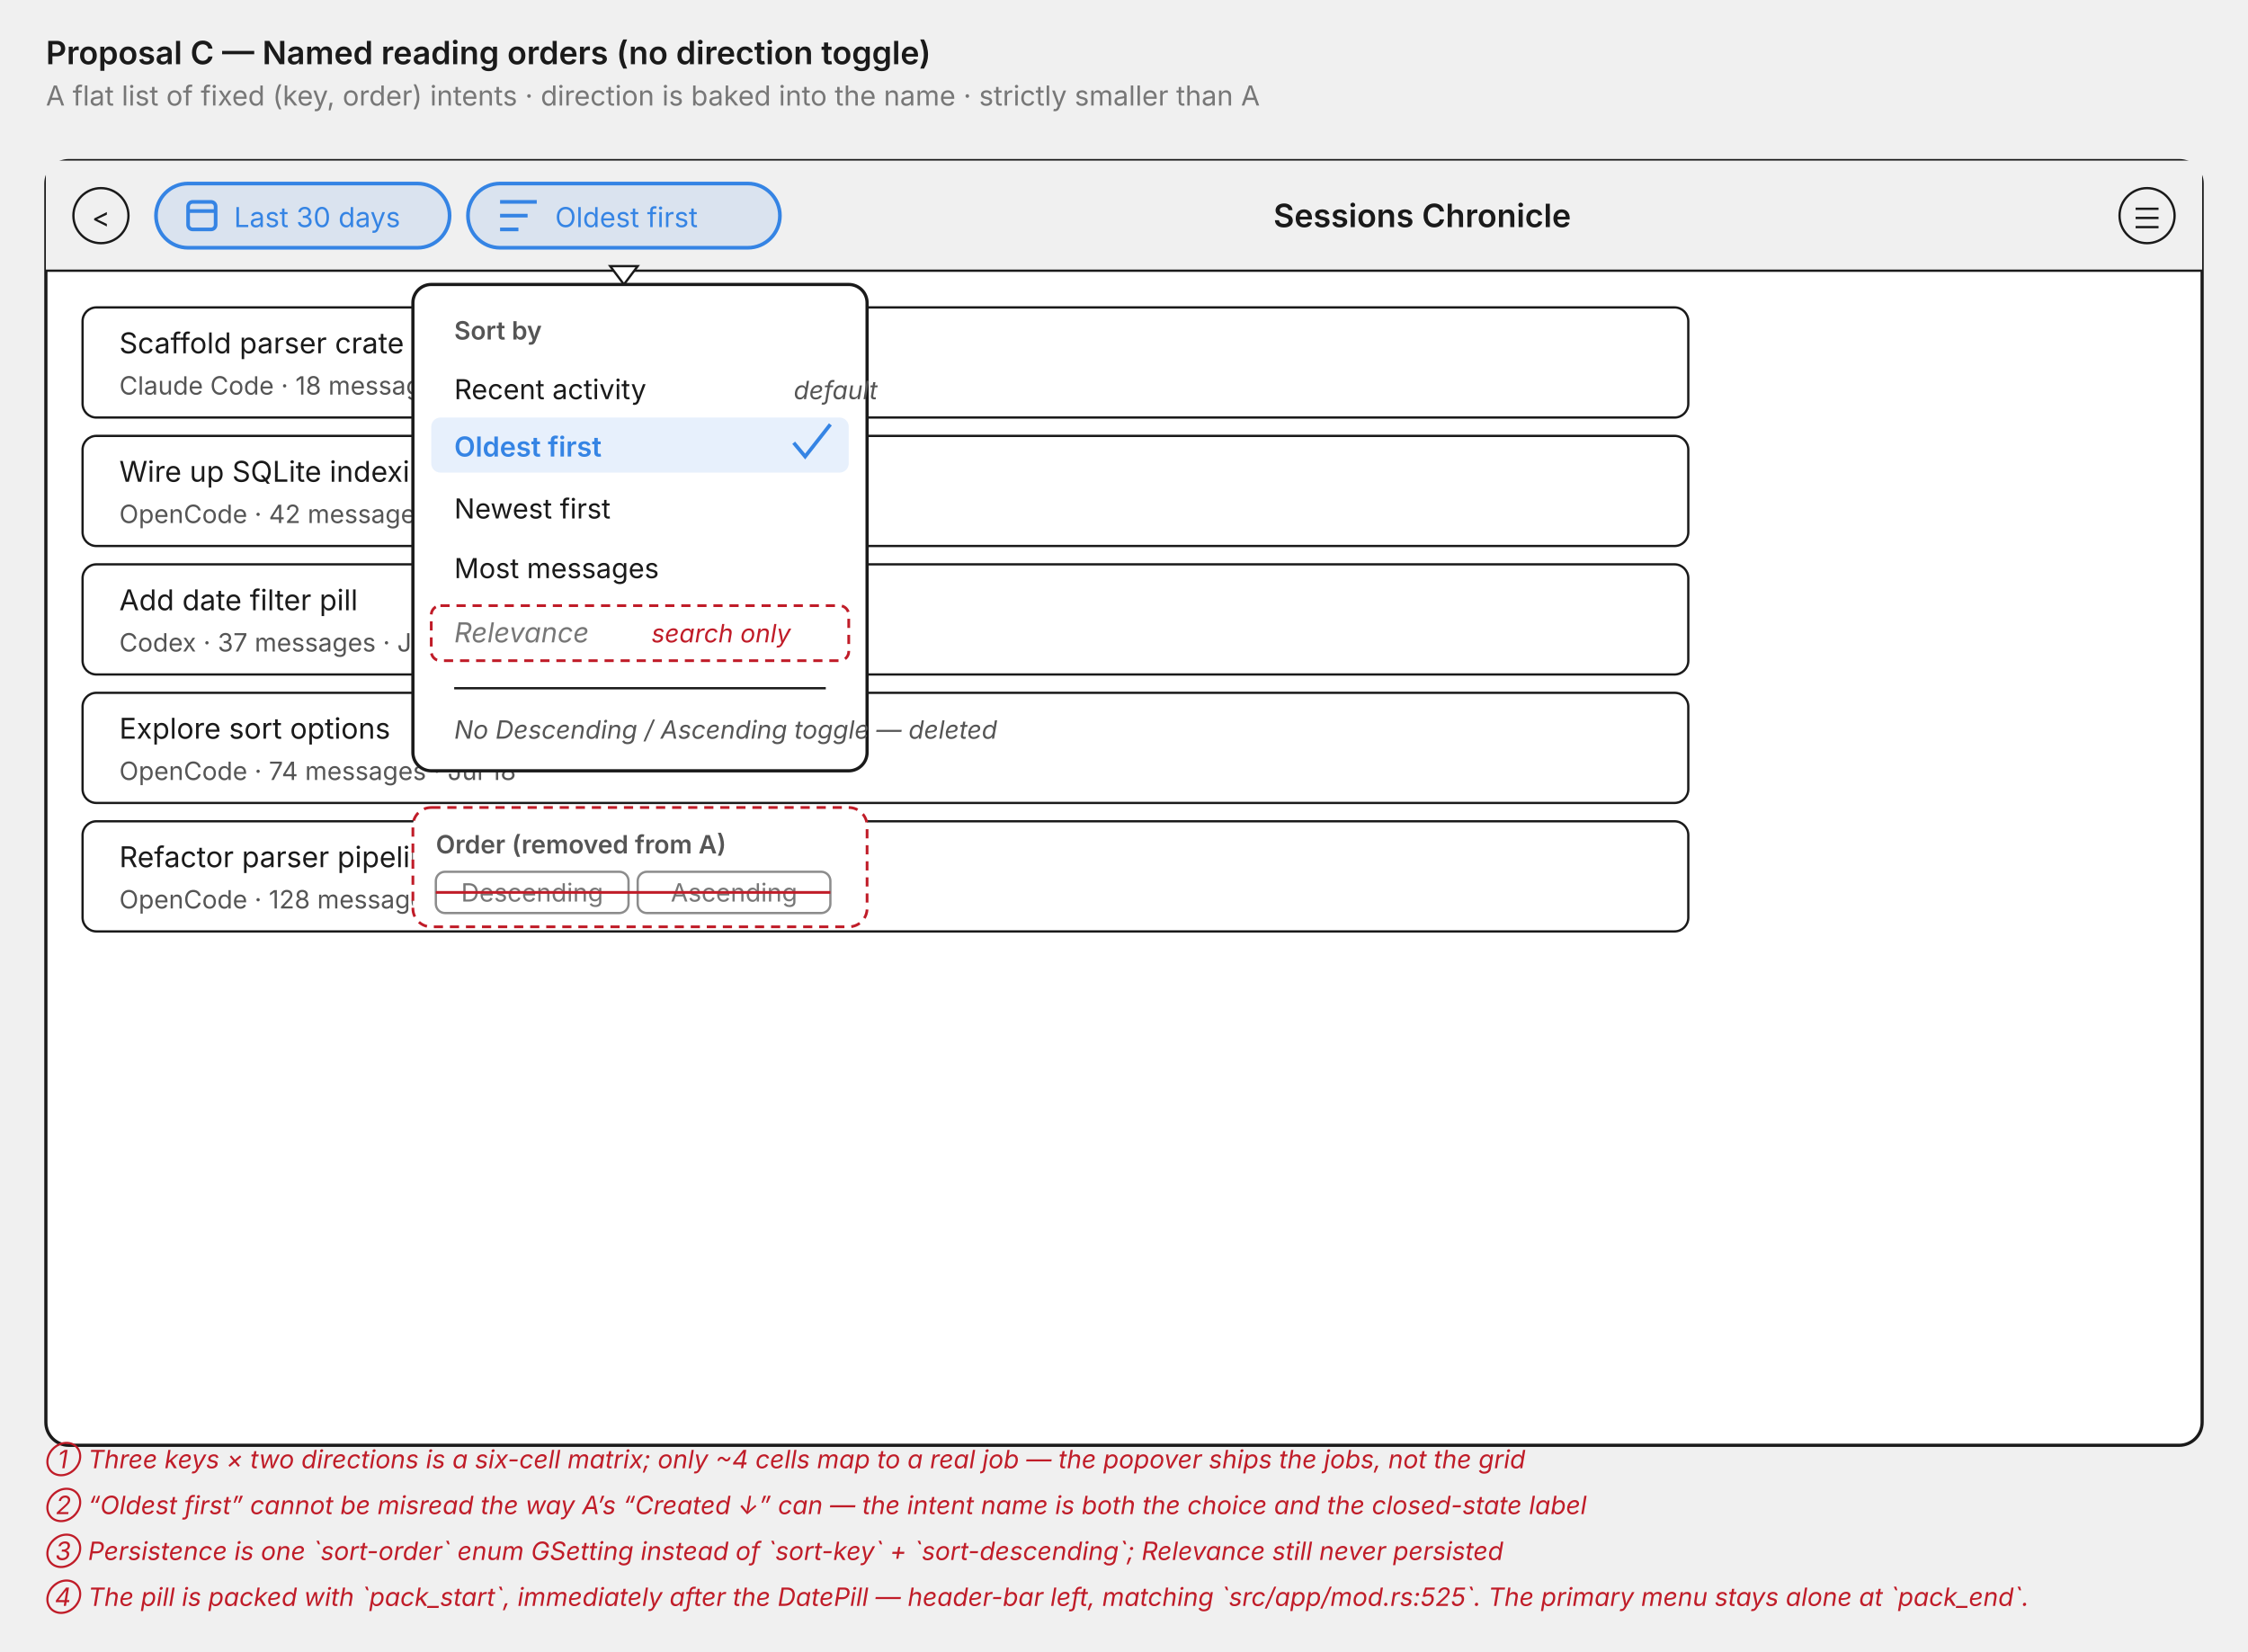
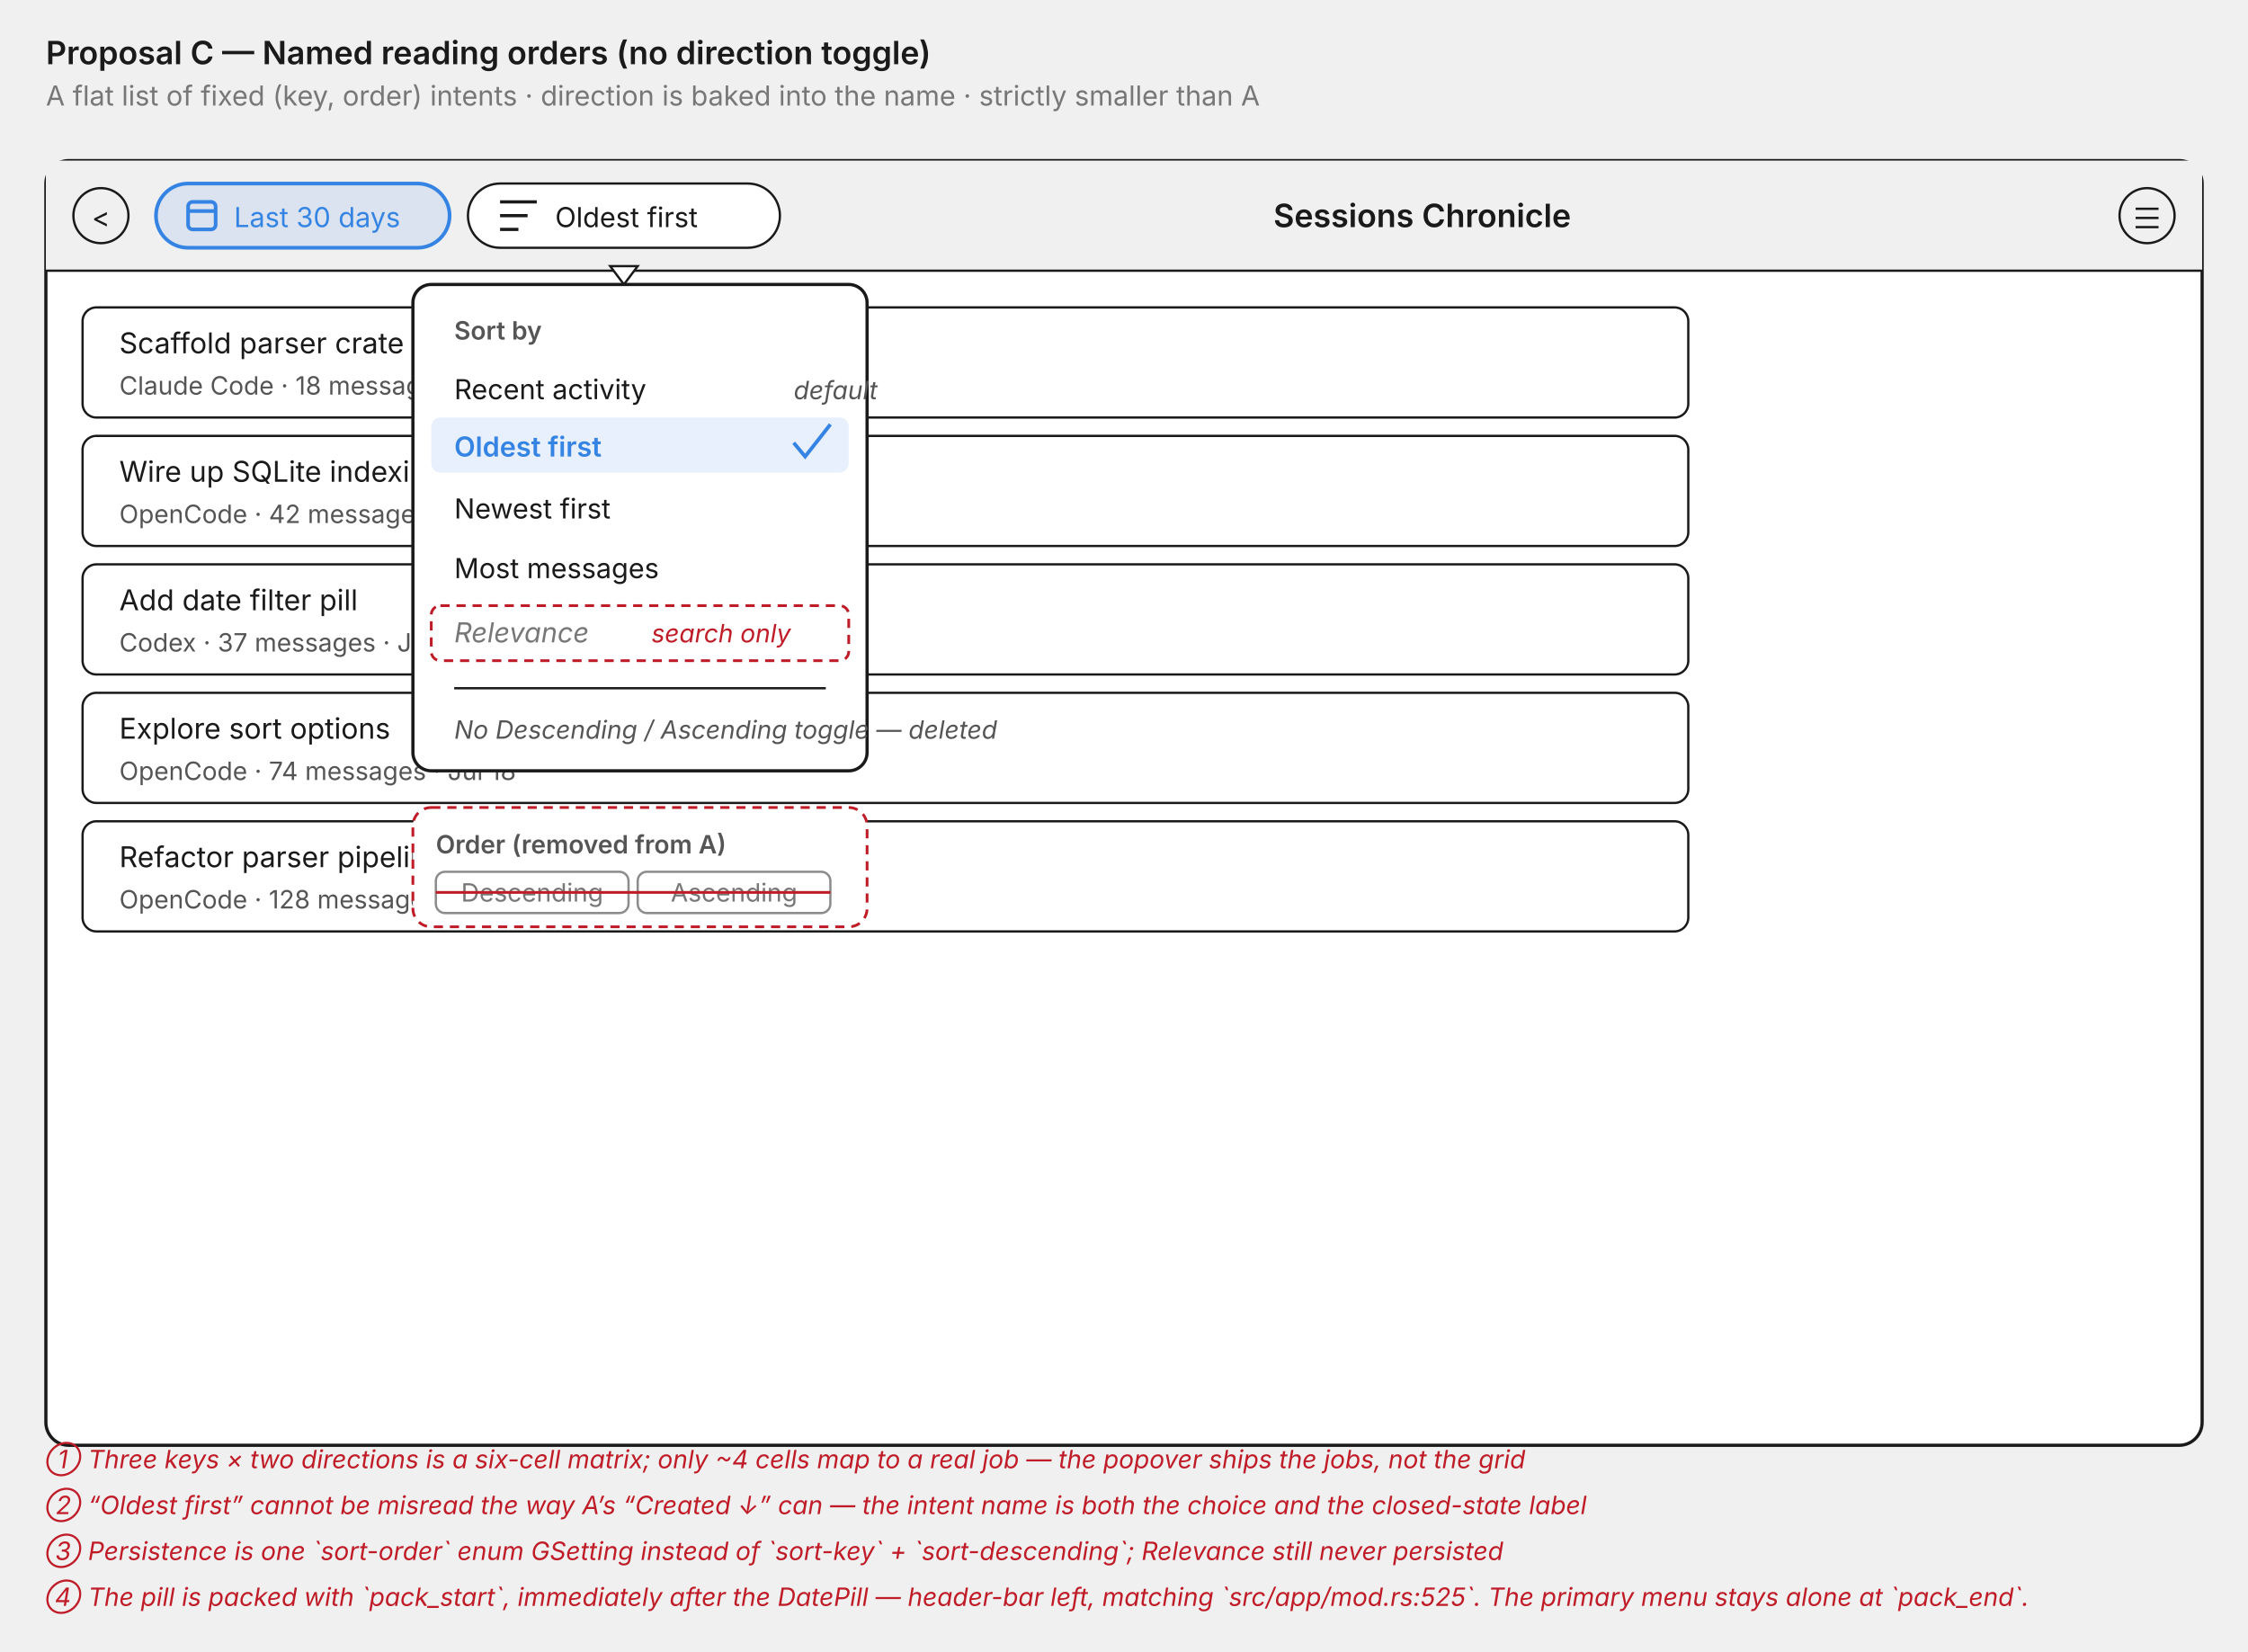
<svg xmlns="http://www.w3.org/2000/svg" viewBox="0 0 980 720" font-family="-apple-system, 'Cantarell', system-ui, sans-serif" font-size="13">
  <style>
    .stroke { fill: none; stroke: #1a1a1a; stroke-width: 1.4; }
    .stroke-thin { fill: none; stroke: #1a1a1a; stroke-width: 1; }
    .muted { fill: #777; }
    .accent { fill: #3584e4; }
    .accent-stroke { fill: none; stroke: #3584e4; stroke-width: 1.6; }
    .accent-bg { fill: #3584e4; fill-opacity: 0.12; }
    .red { fill: #c01c28; }
    .red-stroke { fill: none; stroke: #c01c28; stroke-width: 1.2; stroke-dasharray: 4 3; }
    .label { font-size: 12px; fill: #1a1a1a; }
    .badge { font-size: 11px; fill: #555; }
    .title { font-size: 14px; font-weight: 600; fill: #1a1a1a; }
    .note { font-size: 11px; fill: #c01c28; font-style: italic; }
    .row-text { font-size: 12.5px; fill: #1a1a1a; }
    .ws { fill: #ffffff; }
    .strike { stroke: #c01c28; stroke-width: 1.2; }
  </style>
  <text x="20" y="28" class="title">Proposal C — Named reading orders (no direction toggle)</text>
  <text x="20" y="46" class="muted" font-size="12">A flat list of fixed (key, order) intents · direction is baked into the name · strictly smaller than A</text>
  <rect x="20" y="70" width="940" height="560" rx="10" class="ws stroke" />
  <rect x="20" y="70" width="940" height="48" fill="#f0f0f0" />
  <line x1="20" y1="118" x2="960" y2="118" class="stroke-thin" />
  <circle cx="44" cy="94" r="12" class="stroke-thin" />
  <text x="44" y="99" class="label" text-anchor="middle">&lt;</text>
  <text x="620" y="99" class="title" text-anchor="middle">Sessions Chronicle</text>
  <circle cx="936" cy="94" r="12" class="stroke-thin" />
  <line x1="931" y1="91" x2="941" y2="91" class="stroke-thin" />
  <line x1="931" y1="95" x2="941" y2="95" class="stroke-thin" />
  <line x1="931" y1="99" x2="941" y2="99" class="stroke-thin" />
  <rect x="68" y="80" width="128" height="28" rx="14" class="accent-bg accent-stroke" />
  <rect x="82" y="88" width="12" height="12" rx="2" class="accent-stroke" />
  <line x1="82" y1="92" x2="94" y2="92" class="accent-stroke" />
  <text x="102" y="99" class="accent" font-size="12">Last 30 days</text>
-   <rect x="204" y="80" width="136" height="28" rx="14" class="accent-bg accent-stroke" />
-   <line x1="218" y1="88" x2="234" y2="88" class="accent-stroke" />
-   <line x1="218" y1="94" x2="230" y2="94" class="accent-stroke" />
-   <line x1="218" y1="100" x2="226" y2="100" class="accent-stroke" />
-   <text x="242" y="99" class="accent" font-size="12">Oldest first</text>
+   <rect x="204" y="80" width="136" height="28" rx="14" class="ws stroke-thin" />
+   <line x1="218" y1="88" x2="234" y2="88" class="stroke" />
+   <line x1="218" y1="94" x2="230" y2="94" class="stroke" />
+   <line x1="218" y1="100" x2="226" y2="100" class="stroke" />
+   <text x="242" y="99" class="label" font-size="12">Oldest first</text>
  <rect x="36" y="134" width="700" height="48" rx="6" class="ws stroke-thin" />
  <text x="52" y="154" class="row-text">Scaffold parser crate</text>
  <text x="52" y="172" class="badge">Claude Code · 18 messages · Jun 03</text>
  <rect x="36" y="190" width="700" height="48" rx="6" class="ws stroke-thin" />
  <text x="52" y="210" class="row-text">Wire up SQLite indexing</text>
  <text x="52" y="228" class="badge">OpenCode · 42 messages · Jun 12</text>
  <rect x="36" y="246" width="700" height="48" rx="6" class="ws stroke-thin" />
  <text x="52" y="266" class="row-text">Add date filter pill</text>
  <text x="52" y="284" class="badge">Codex · 37 messages · Jul 02</text>
  <rect x="36" y="302" width="700" height="48" rx="6" class="ws stroke-thin" />
  <text x="52" y="322" class="row-text">Explore sort options</text>
  <text x="52" y="340" class="badge">OpenCode · 74 messages · Jul 18</text>
  <rect x="36" y="358" width="700" height="48" rx="6" class="ws stroke-thin" />
  <text x="52" y="378" class="row-text">Refactor parser pipeline</text>
  <text x="52" y="396" class="badge">OpenCode · 128 messages · Jul 21</text>
  <polygon points="266,116 278,116 272,124" class="ws stroke-thin" />
  <rect x="180" y="124" width="198" height="212" rx="8" class="ws stroke" />
  <text x="198" y="148" class="badge" font-weight="600">Sort by</text>
  <text x="198" y="174" class="label">Recent activity</text>
  <text x="346" y="174" class="badge" font-style="italic">default</text>
  <rect x="188" y="182" width="182" height="24" rx="4" class="accent-bg" />
  <text x="198" y="199" class="accent" font-size="12" font-weight="600">Oldest first</text>
  <polyline points="346,193 351,199 362,185" class="accent-stroke" />
  <text x="198" y="226" class="label">Newest first</text>
  <text x="198" y="252" class="label">Most messages</text>
  <rect x="188" y="264" width="182" height="24" rx="4" class="red-stroke" />
  <text x="198" y="280" class="muted" font-size="12" font-style="italic">Relevance</text>
  <text x="284" y="280" class="note" font-size="10">search only</text>
  <line x1="198" y1="300" x2="360" y2="300" class="stroke-thin" />
  <text x="198" y="322" class="badge" font-style="italic">No Descending / Ascending toggle — deleted</text>
  <rect x="180" y="352" width="198" height="52" rx="8" class="ws red-stroke" />
  <text x="190" y="372" class="badge" font-weight="600">Order (removed from A)</text>
  <rect x="190" y="380" width="84" height="18" rx="4" class="ws stroke-thin" opacity="0.5" />
  <text x="232" y="393" class="muted" font-size="11" text-anchor="middle">Descending</text>
  <rect x="278" y="380" width="84" height="18" rx="4" class="ws stroke-thin" opacity="0.5" />
  <text x="320" y="393" class="muted" font-size="11" text-anchor="middle">Ascending</text>
  <line x1="190" y1="389" x2="362" y2="389" class="strike" />
  <text x="20" y="640" class="note">① Three keys × two directions is a six-cell matrix; only ~4 cells map to a real job — the popover ships the jobs, not the grid</text>
  <text x="20" y="660" class="note">② “Oldest first” cannot be misread the way A’s “Created ↓” can — the intent name is both the choice and the closed-state label</text>
  <text x="20" y="680" class="note">③ Persistence is one `sort-order` enum GSetting instead of `sort-key` + `sort-descending`; Relevance still never persisted</text>
  <text x="20" y="700" class="note">④ The pill is packed with `pack_start`, immediately after the DatePill — header-bar left, matching `src/app/mod.rs:525`. The primary menu stays alone at `pack_end`.</text>
</svg>
